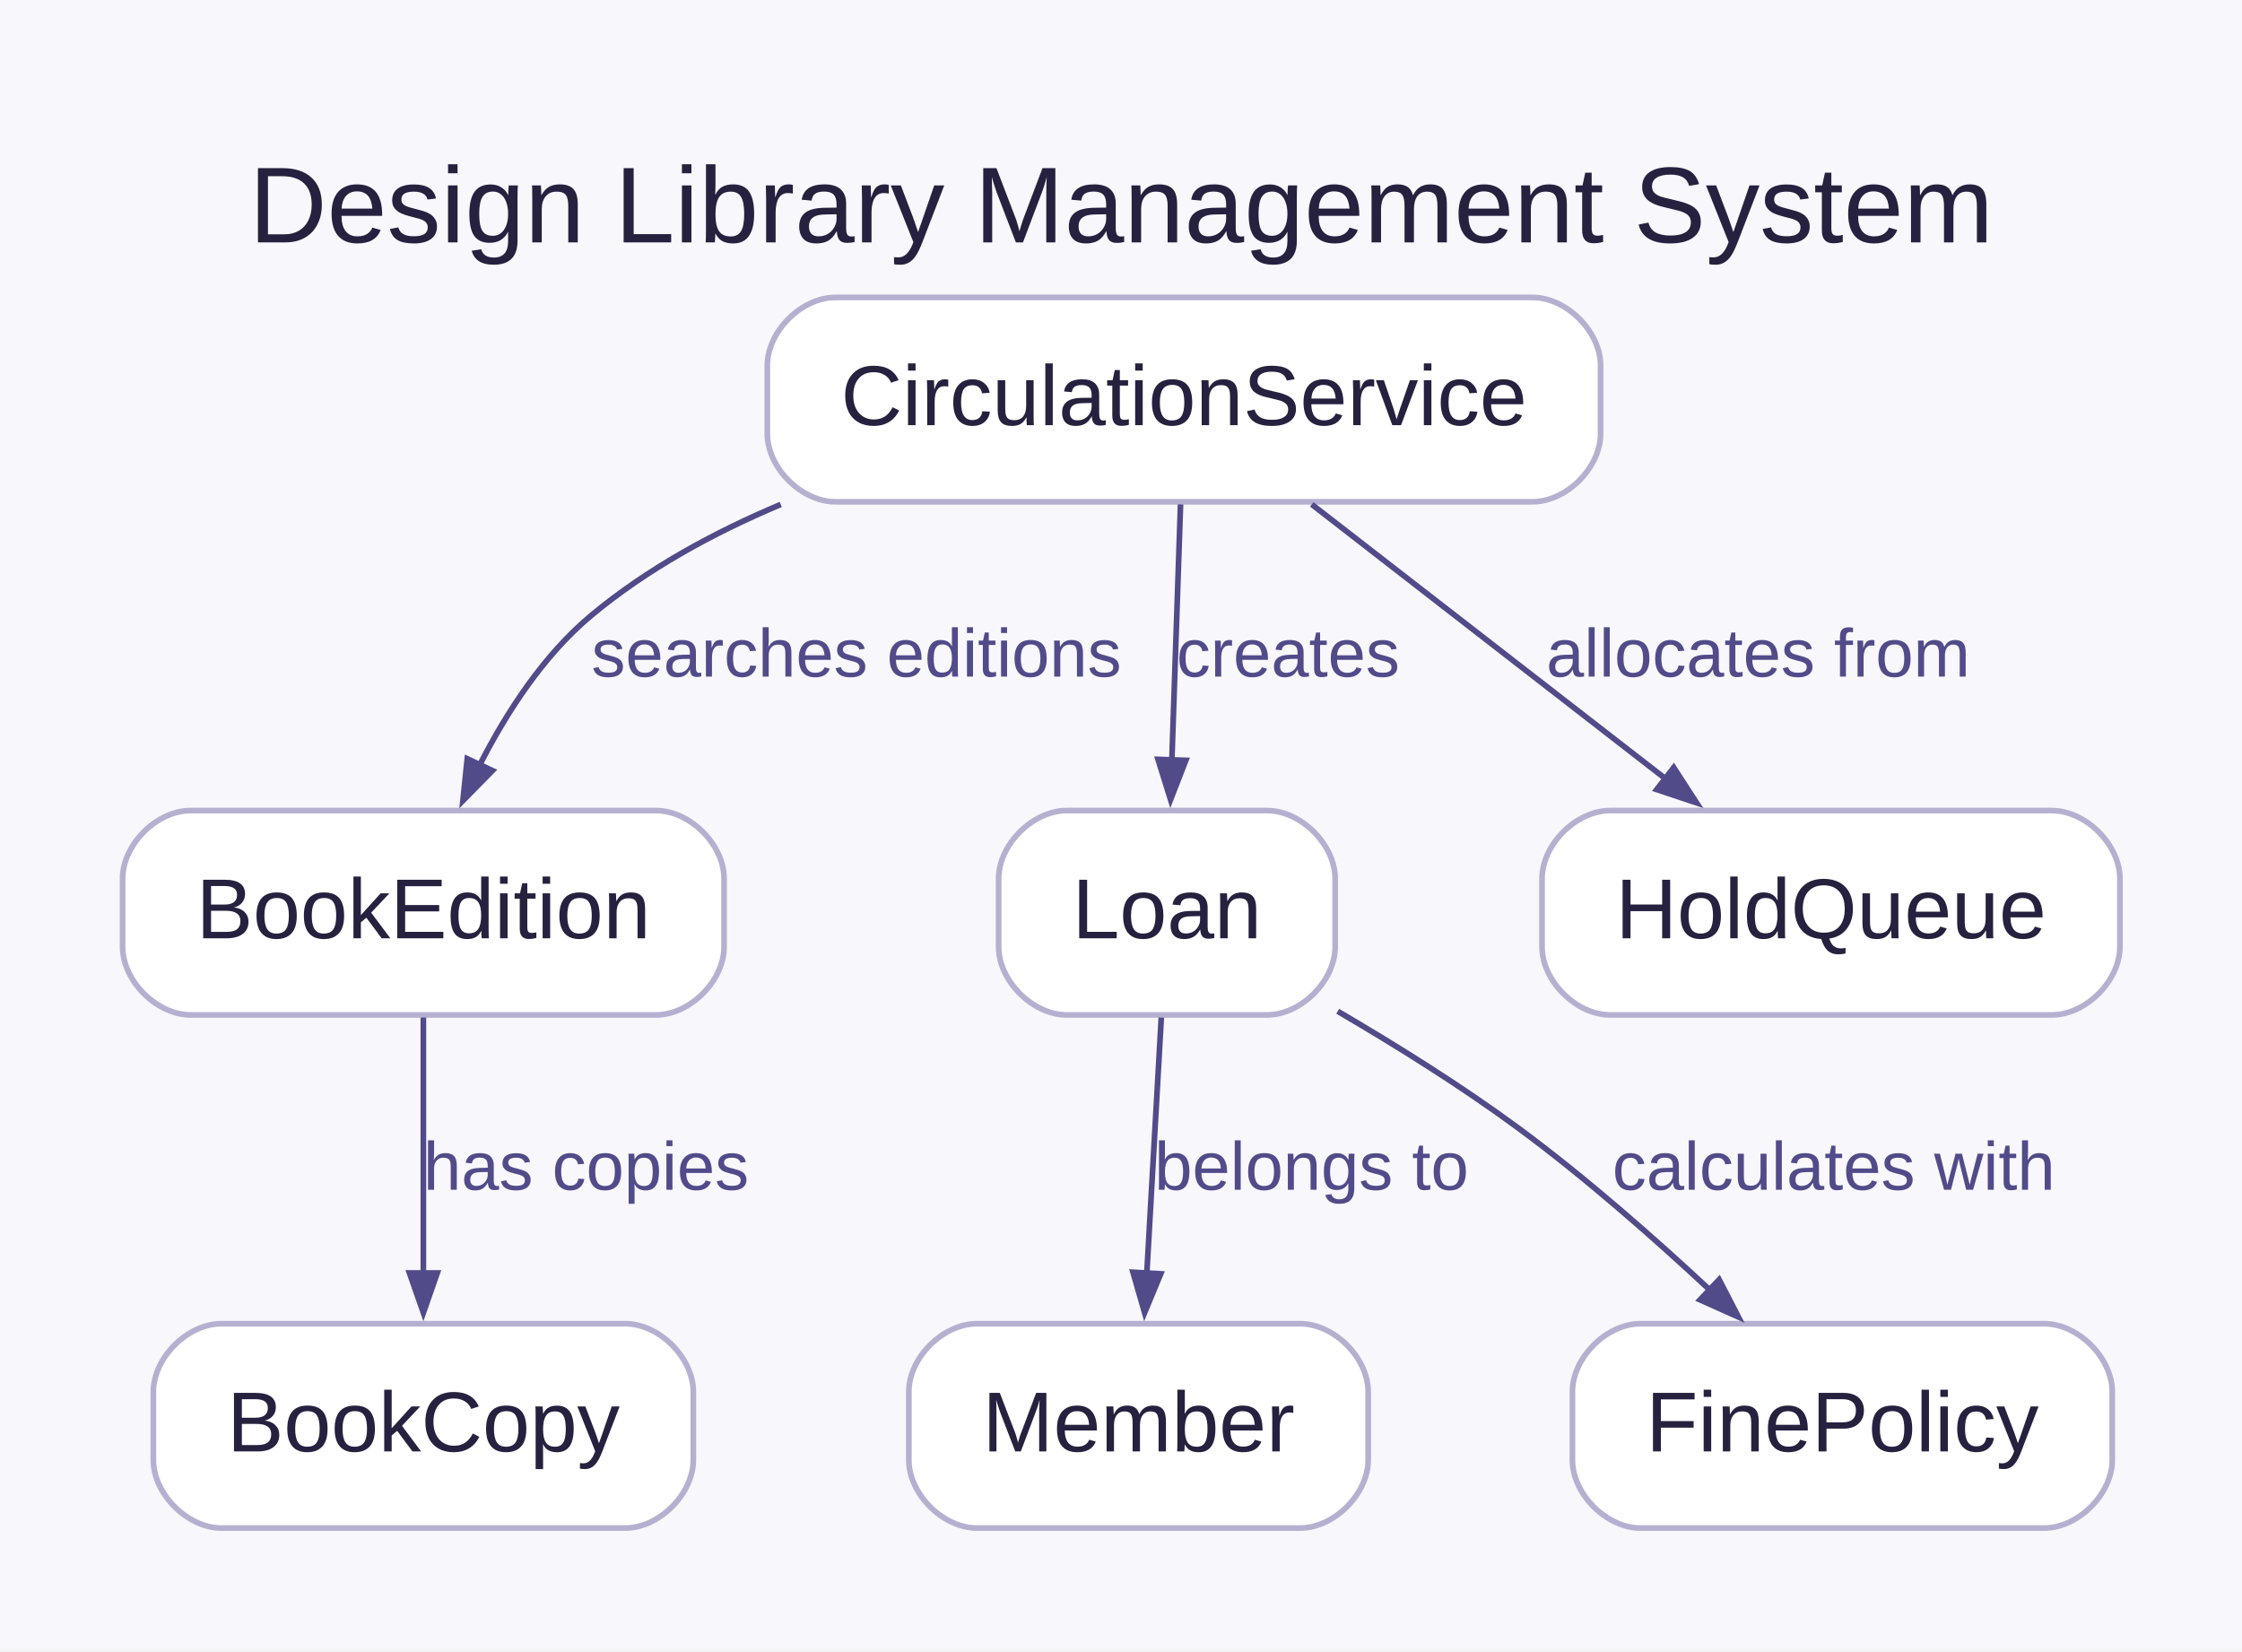
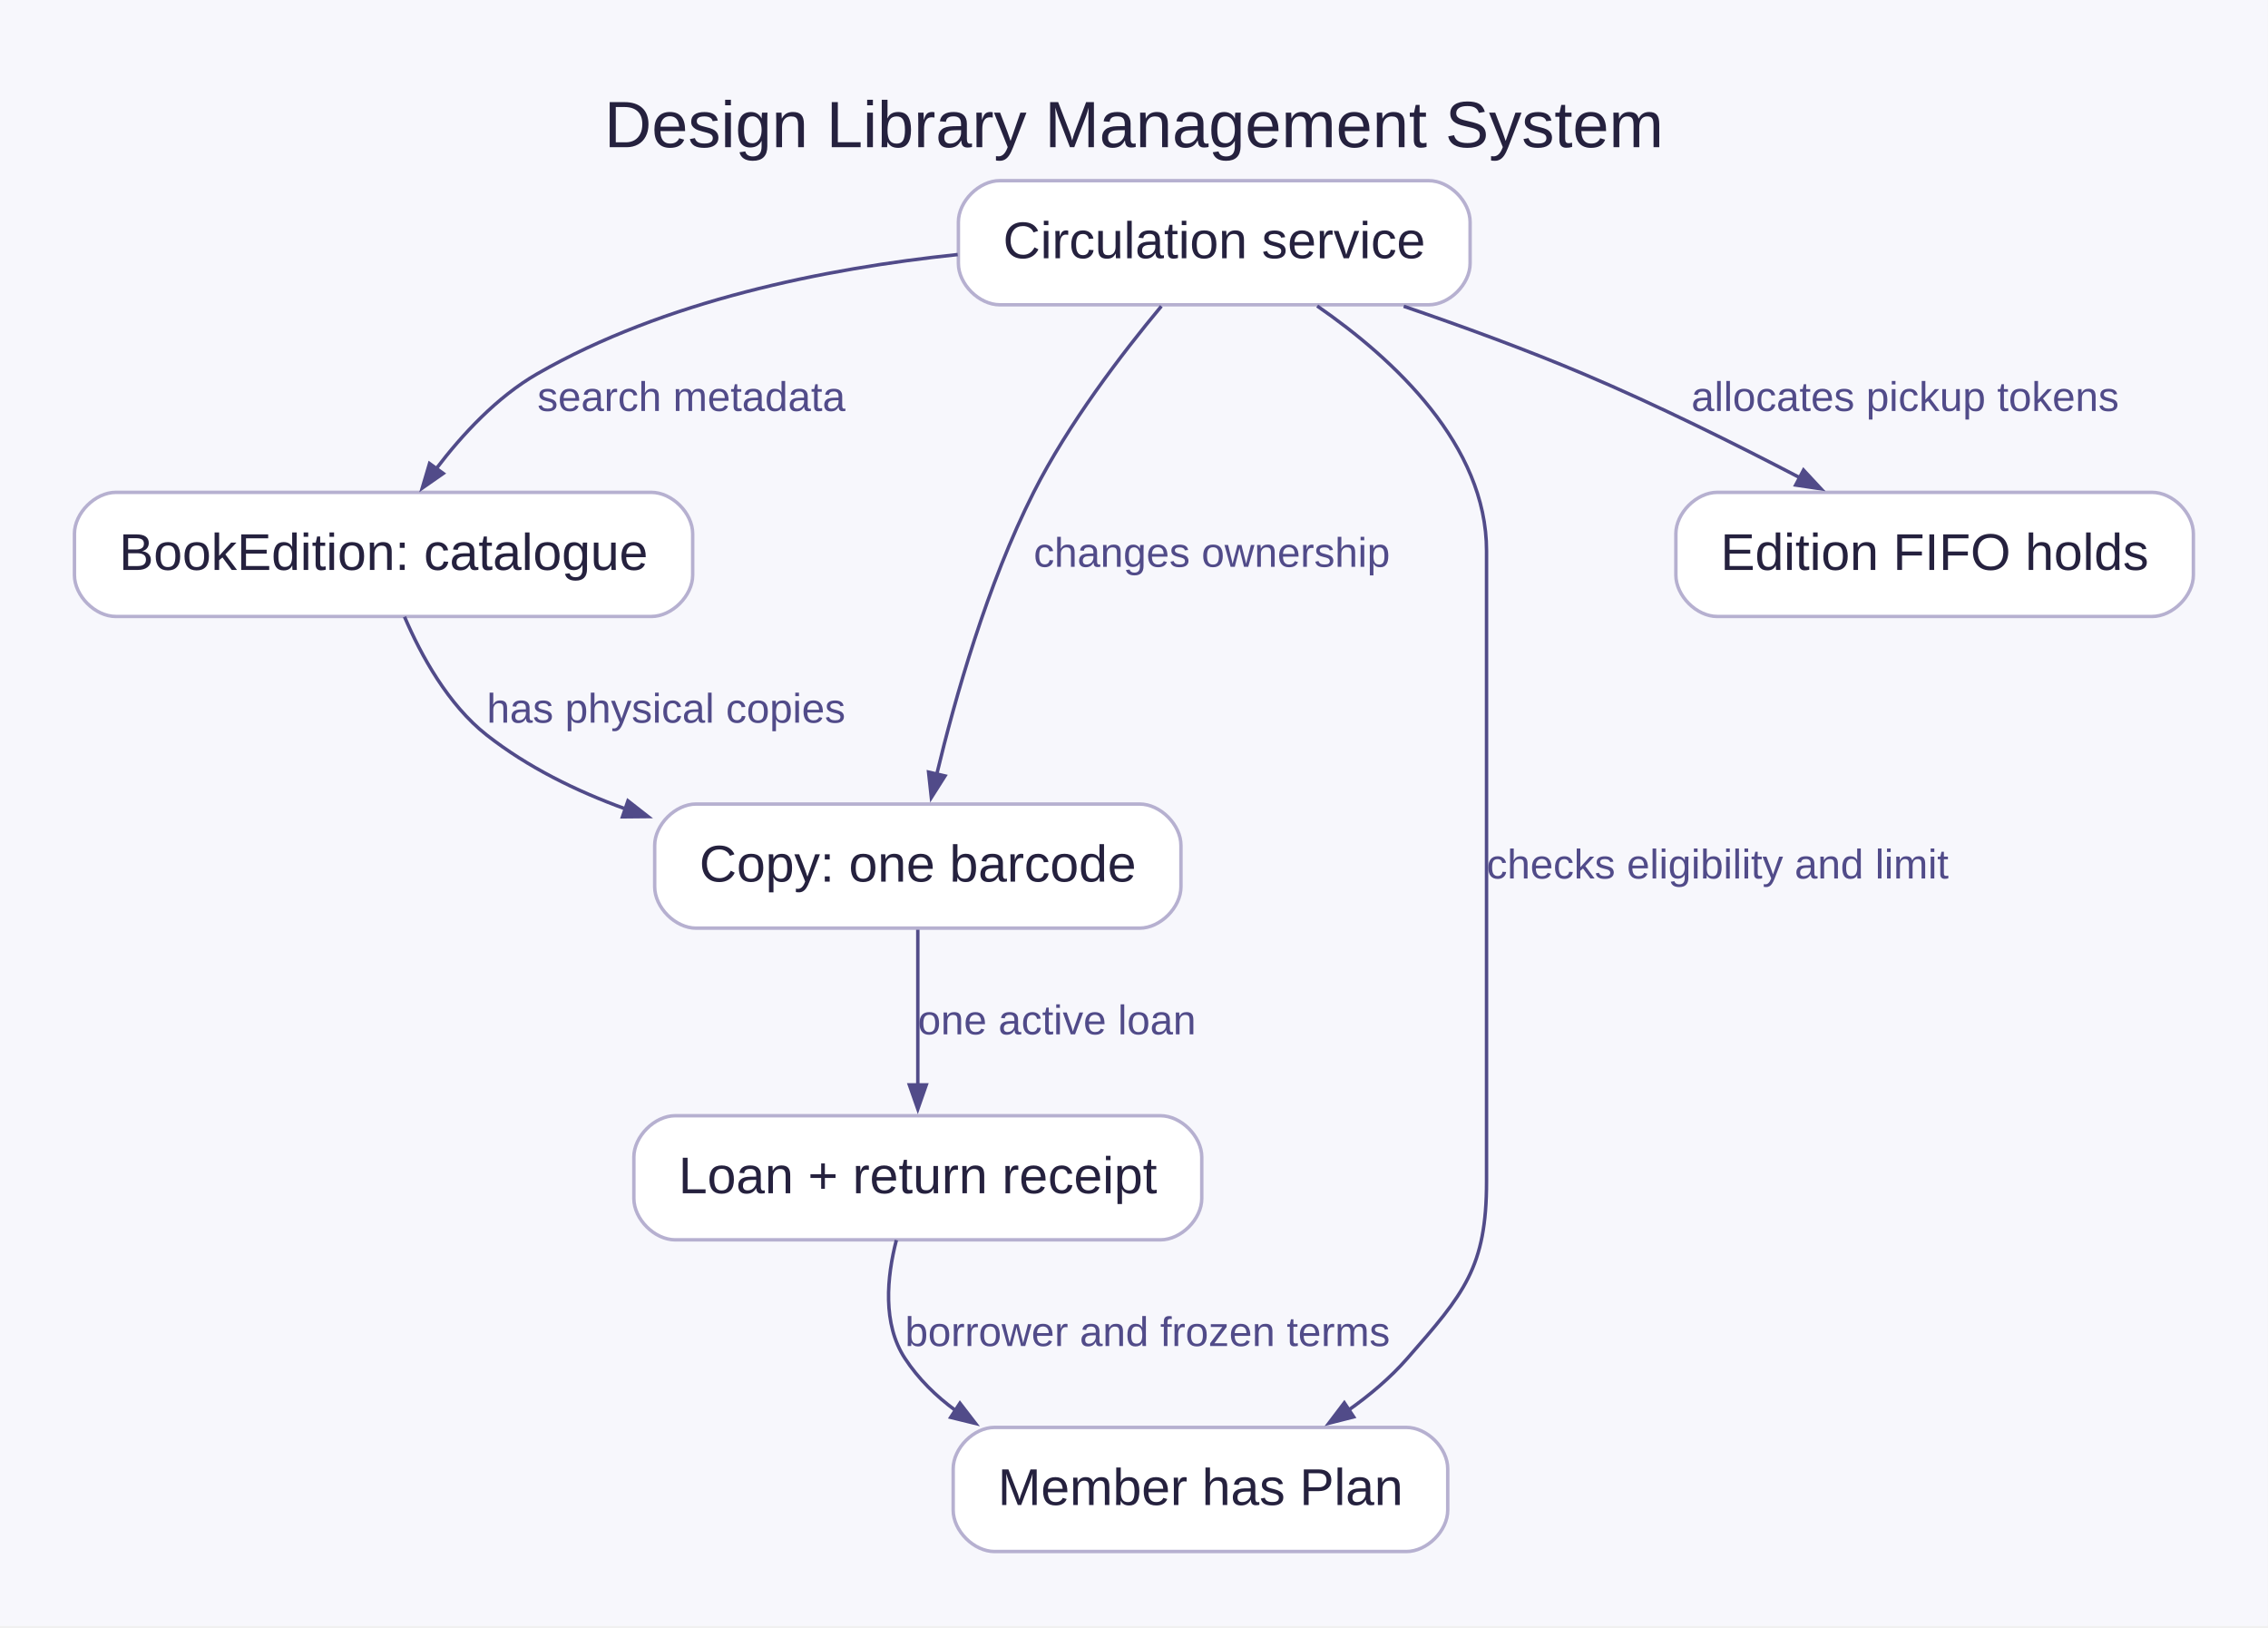
- <svg xmlns="http://www.w3.org/2000/svg" width="395pt" height="291pt" viewBox="0.00 0.00 395.00 291.00" role="img" aria-labelledby="answer-title answer-desc">
-   <g id="graph0" class="graph" transform="scale(1 1) rotate(0) translate(21.6 269.2)">
-     <polygon fill="#f7f7fc" stroke="none" points="-21.6,21.6 -21.6,-269.2 373.49,-269.2 373.49,21.6 -21.6,21.6" />
-     <text xml:space="preserve" text-anchor="middle" x="175.94" y="-226.5" font-family="Arial" font-size="19.00" fill="#25213e">Design Library Management System</text>
+ <svg xmlns="http://www.w3.org/2000/svg" width="658pt" height="472pt" viewBox="0.00 0.00 658.00 472.00" role="img" aria-labelledby="answer-title answer-desc">
+   <g id="graph0" class="graph" transform="scale(1 1) rotate(0) translate(21.6 450)">
+     <polygon fill="#f7f7fc" stroke="none" points="-21.6,21.6 -21.6,-450 636.35,-450 636.35,21.6 -21.6,21.6" />
+     <text xml:space="preserve" text-anchor="middle" x="307.38" y="-407.3" font-family="Arial" font-size="19.00" fill="#25213e">Design Library Management System</text>
    <g id="node1" class="node">
-       <path fill="#ffffff" stroke="#b6b0d0" d="M248.39,-216.8C248.39,-216.8 125.59,-216.8 125.59,-216.8 119.59,-216.8 113.59,-210.8 113.59,-204.8 113.59,-204.8 113.59,-192.8 113.59,-192.8 113.59,-186.8 119.59,-180.8 125.59,-180.8 125.59,-180.8 248.39,-180.8 248.39,-180.8 254.39,-180.8 260.39,-186.8 260.39,-192.8 260.39,-192.8 260.39,-204.8 260.39,-204.8 260.39,-210.8 254.39,-216.8 248.39,-216.8" />
-       <text xml:space="preserve" text-anchor="middle" x="186.99" y="-194.3" font-family="Arial" font-size="15.00" fill="#25213e">CirculationService</text>
+       <path fill="#ffffff" stroke="#b6b0d0" d="M392.91,-397.6C392.91,-397.6 268.45,-397.6 268.45,-397.6 262.45,-397.6 256.45,-391.6 256.45,-385.6 256.45,-385.6 256.45,-373.6 256.45,-373.6 256.45,-367.6 262.45,-361.6 268.45,-361.6 268.45,-361.6 392.91,-361.6 392.91,-361.6 398.91,-361.6 404.91,-367.6 404.91,-373.6 404.91,-373.6 404.91,-385.6 404.91,-385.6 404.91,-391.6 398.91,-397.6 392.91,-397.6" />
+       <text xml:space="preserve" text-anchor="middle" x="330.68" y="-375.1" font-family="Arial" font-size="15.00" fill="#25213e">Circulation service</text>
    </g>
    <g id="node2" class="node">
-       <path fill="#ffffff" stroke="#b6b0d0" d="M93.97,-126.4C93.97,-126.4 12,-126.4 12,-126.4 6,-126.4 0,-120.4 0,-114.4 0,-114.4 0,-102.4 0,-102.4 0,-96.4 6,-90.4 12,-90.4 12,-90.4 93.97,-90.4 93.97,-90.4 99.97,-90.4 105.97,-96.4 105.97,-102.4 105.97,-102.4 105.97,-114.4 105.97,-114.4 105.97,-120.4 99.97,-126.4 93.97,-126.4" />
-       <text xml:space="preserve" text-anchor="middle" x="52.99" y="-103.9" font-family="Arial" font-size="15.00" fill="#25213e">BookEdition</text>
+       <path fill="#ffffff" stroke="#b6b0d0" d="M167.36,-307.2C167.36,-307.2 12,-307.2 12,-307.2 6,-307.2 0,-301.2 0,-295.2 0,-295.2 0,-283.2 0,-283.2 0,-277.2 6,-271.2 12,-271.2 12,-271.2 167.36,-271.2 167.36,-271.2 173.36,-271.2 179.36,-277.2 179.36,-283.2 179.36,-283.2 179.36,-295.2 179.36,-295.2 179.36,-301.2 173.36,-307.2 167.36,-307.2" />
+       <text xml:space="preserve" text-anchor="middle" x="89.68" y="-284.7" font-family="Arial" font-size="15.00" fill="#25213e">BookEdition: catalogue</text>
    </g>
    <g id="edge1" class="edge">
-       <path fill="none" stroke="#514b89" d="M115.95,-180.33C104.01,-175.31 92.35,-168.92 82.6,-160.8 74.19,-153.8 67.66,-143.75 62.9,-134.4" />
-       <polygon fill="#514b89" stroke="#514b89" points="65.16,-133.44 59.96,-128.15 60.72,-135.53 65.16,-133.44" />
-       <text xml:space="preserve" text-anchor="middle" x="129.29" y="-150" font-family="Arial" font-size="12.00" fill="#514b89">searches editions</text>
+       <path fill="none" stroke="#514b89" d="M256.24,-376.17C217.71,-372.14 171.16,-362.76 134.3,-341.6 122.64,-334.91 112.53,-324.02 104.9,-313.98" />
+       <polygon fill="#514b89" stroke="#514b89" points="106.99,-312.69 100.91,-308.45 103.02,-315.56 106.99,-312.69" />
+       <text xml:space="preserve" text-anchor="middle" x="178.99" y="-330.8" font-family="Arial" font-size="12.00" fill="#514b89">search metadata</text>
+     </g>
+     <g id="node3" class="node">
+       <path fill="#ffffff" stroke="#b6b0d0" d="M309.02,-216.8C309.02,-216.8 180.34,-216.8 180.34,-216.8 174.34,-216.8 168.34,-210.8 168.34,-204.8 168.34,-204.8 168.34,-192.8 168.34,-192.8 168.34,-186.8 174.34,-180.8 180.34,-180.8 180.34,-180.8 309.02,-180.8 309.02,-180.8 315.02,-180.8 321.02,-186.8 321.02,-192.8 321.02,-192.8 321.02,-204.8 321.02,-204.8 321.02,-210.8 315.02,-216.8 309.02,-216.8" />
+       <text xml:space="preserve" text-anchor="middle" x="244.68" y="-194.3" font-family="Arial" font-size="15.00" fill="#25213e">Copy: one barcode</text>
+     </g>
+     <g id="edge3" class="edge">
+       <path fill="none" stroke="#514b89" d="M315.34,-361.19C303.82,-347.36 288.34,-327.1 278.28,-307.2 264.84,-280.61 255.48,-247.58 250.12,-225.23" />
+       <polygon fill="#514b89" stroke="#514b89" points="252.57,-224.95 248.6,-218.69 247.8,-226.06 252.57,-224.95" />
+       <text xml:space="preserve" text-anchor="middle" x="329.98" y="-285.6" font-family="Arial" font-size="12.00" fill="#514b89">changes ownership</text>
    </g>
    <g id="node4" class="node">
-       <path fill="#ffffff" stroke="#b6b0d0" d="M201.63,-126.4C201.63,-126.4 166.34,-126.4 166.34,-126.4 160.34,-126.4 154.34,-120.4 154.34,-114.4 154.34,-114.4 154.34,-102.4 154.34,-102.4 154.34,-96.4 160.34,-90.4 166.34,-90.4 166.34,-90.4 201.63,-90.4 201.63,-90.4 207.63,-90.4 213.63,-96.4 213.63,-102.4 213.63,-102.4 213.63,-114.4 213.63,-114.4 213.63,-120.4 207.63,-126.4 201.63,-126.4" />
-       <text xml:space="preserve" text-anchor="middle" x="183.99" y="-103.9" font-family="Arial" font-size="15.00" fill="#25213e">Loan</text>
+       <path fill="#ffffff" stroke="#b6b0d0" d="M386.42,-36C386.42,-36 266.94,-36 266.94,-36 260.94,-36 254.94,-30 254.94,-24 254.94,-24 254.94,-12 254.94,-12 254.94,-6 260.94,0 266.94,0 266.94,0 386.42,0 386.42,0 392.42,0 398.42,-6 398.42,-12 398.42,-12 398.42,-24 398.42,-24 398.42,-30 392.42,-36 386.42,-36" />
+       <text xml:space="preserve" text-anchor="middle" x="326.68" y="-13.5" font-family="Arial" font-size="15.00" fill="#25213e">Member has Plan</text>
    </g>
-     <g id="edge3" class="edge">
-       <path fill="none" stroke="#514b89" d="M186.39,-180.34C185.95,-167.38 185.35,-149.52 184.85,-134.96" />
-       <polygon fill="#514b89" stroke="#514b89" points="187.32,-135.25 184.63,-128.34 182.42,-135.42 187.32,-135.25" />
-       <text xml:space="preserve" text-anchor="middle" x="205.34" y="-150" font-family="Arial" font-size="12.00" fill="#514b89">creates</text>
+     <g id="edge4" class="edge">
+       <path fill="none" stroke="#514b89" d="M360.55,-361.25C382.92,-345.78 409.68,-320.87 409.68,-290.2 409.68,-290.2 409.68,-290.2 409.68,-107.4 409.68,-82.37 403.17,-74.82 386.68,-56 381.77,-50.39 375.79,-45.35 369.54,-40.94" />
+       <polygon fill="#514b89" stroke="#514b89" points="371.13,-39.05 363.94,-37.22 368.42,-43.13 371.13,-39.05" />
+       <text xml:space="preserve" text-anchor="middle" x="476.71" y="-195.2" font-family="Arial" font-size="12.00" fill="#514b89">checks eligibility and limit</text>
    </g>
    <g id="node6" class="node">
-       <path fill="#ffffff" stroke="#b6b0d0" d="M339.89,-126.4C339.89,-126.4 262.08,-126.4 262.08,-126.4 256.08,-126.4 250.08,-120.4 250.08,-114.4 250.08,-114.4 250.08,-102.4 250.08,-102.4 250.08,-96.4 256.08,-90.4 262.08,-90.4 262.08,-90.4 339.89,-90.4 339.89,-90.4 345.89,-90.4 351.89,-96.4 351.89,-102.4 351.89,-102.4 351.89,-114.4 351.89,-114.4 351.89,-120.4 345.89,-126.4 339.89,-126.4" />
-       <text xml:space="preserve" text-anchor="middle" x="300.99" y="-103.9" font-family="Arial" font-size="15.00" fill="#25213e">HoldQueue</text>
+       <path fill="#ffffff" stroke="#b6b0d0" d="M602.75,-307.2C602.75,-307.2 476.61,-307.2 476.61,-307.2 470.61,-307.2 464.61,-301.2 464.61,-295.2 464.61,-295.2 464.61,-283.2 464.61,-283.2 464.61,-277.2 470.61,-271.2 476.61,-271.2 476.61,-271.2 602.75,-271.2 602.75,-271.2 608.75,-271.2 614.75,-277.2 614.75,-283.2 614.75,-283.2 614.75,-295.2 614.75,-295.2 614.75,-301.2 608.75,-307.2 602.75,-307.2" />
+       <text xml:space="preserve" text-anchor="middle" x="539.68" y="-284.7" font-family="Arial" font-size="15.00" fill="#25213e">Edition FIFO holds</text>
+     </g>
+     <g id="edge7" class="edge">
+       <path fill="none" stroke="#514b89" d="M385.65,-361.17C402.52,-355.4 421.02,-348.64 437.68,-341.6 458.97,-332.6 482.01,-321.15 500.8,-311.34" />
+       <polygon fill="#514b89" stroke="#514b89" points="501.65,-313.66 506.7,-308.23 499.37,-309.32 501.65,-313.66" />
+       <text xml:space="preserve" text-anchor="middle" x="531.13" y="-330.8" font-family="Arial" font-size="12.00" fill="#514b89">allocates pickup tokens</text>
+     </g>
+     <g id="edge2" class="edge">
+       <path fill="none" stroke="#514b89" d="M95.76,-271.11C100.59,-259.85 108.41,-245.6 119.62,-236.8 131.42,-227.54 145.48,-220.6 159.85,-215.39" />
+       <polygon fill="#514b89" stroke="#514b89" points="160.58,-217.73 166.42,-213.16 159,-213.09 160.58,-217.73" />
+       <text xml:space="preserve" text-anchor="middle" x="171.65" y="-240.4" font-family="Arial" font-size="12.00" fill="#514b89">has physical copies</text>
+     </g>
+     <g id="node5" class="node">
+       <path fill="#ffffff" stroke="#b6b0d0" d="M315.06,-126.4C315.06,-126.4 174.3,-126.4 174.3,-126.4 168.3,-126.4 162.3,-120.4 162.3,-114.4 162.3,-114.4 162.3,-102.4 162.3,-102.4 162.3,-96.4 168.3,-90.4 174.3,-90.4 174.3,-90.4 315.06,-90.4 315.06,-90.4 321.06,-90.4 327.06,-96.4 327.06,-102.4 327.06,-102.4 327.06,-114.4 327.06,-114.4 327.06,-120.4 321.06,-126.4 315.06,-126.4" />
+       <text xml:space="preserve" text-anchor="middle" x="244.68" y="-103.9" font-family="Arial" font-size="15.00" fill="#25213e">Loan + return receipt</text>
    </g>
    <g id="edge5" class="edge">
-       <path fill="none" stroke="#514b89" d="M209.51,-180.34C227.39,-166.47 252.51,-146.99 271.91,-131.95" />
-       <polygon fill="#514b89" stroke="#514b89" points="273.28,-133.98 277.31,-127.76 270.28,-130.11 273.28,-133.98" />
-       <text xml:space="preserve" text-anchor="middle" x="288.16" y="-150" font-family="Arial" font-size="12.00" fill="#514b89">allocates from</text>
-     </g>
-     <g id="node3" class="node">
-       <path fill="#ffffff" stroke="#b6b0d0" d="M88.55,-36C88.55,-36 17.42,-36 17.42,-36 11.42,-36 5.42,-30 5.42,-24 5.42,-24 5.42,-12 5.42,-12 5.42,-6 11.42,0 17.42,0 17.42,0 88.55,0 88.55,0 94.55,0 100.55,-6 100.55,-12 100.55,-12 100.55,-24 100.55,-24 100.55,-30 94.55,-36 88.55,-36" />
-       <text xml:space="preserve" text-anchor="middle" x="52.99" y="-13.5" font-family="Arial" font-size="15.00" fill="#25213e">BookCopy</text>
-     </g>
-     <g id="edge2" class="edge">
-       <path fill="none" stroke="#514b89" d="M52.99,-89.94C52.99,-76.98 52.99,-59.12 52.99,-44.56" />
-       <polygon fill="#514b89" stroke="#514b89" points="55.44,-44.94 52.99,-37.94 50.54,-44.94 55.44,-44.94" />
-       <text xml:space="preserve" text-anchor="middle" x="81.67" y="-59.6" font-family="Arial" font-size="12.00" fill="#514b89">has copies</text>
-     </g>
-     <g id="node5" class="node">
-       <path fill="#ffffff" stroke="#b6b0d0" d="M207.45,-36C207.45,-36 150.52,-36 150.52,-36 144.52,-36 138.52,-30 138.52,-24 138.52,-24 138.52,-12 138.52,-12 138.52,-6 144.52,0 150.52,0 150.52,0 207.45,0 207.45,0 213.45,0 219.45,-6 219.45,-12 219.45,-12 219.45,-24 219.45,-24 219.45,-30 213.45,-36 207.45,-36" />
-       <text xml:space="preserve" text-anchor="middle" x="178.99" y="-13.5" font-family="Arial" font-size="15.00" fill="#25213e">Member</text>
-     </g>
-     <g id="edge4" class="edge">
-       <path fill="none" stroke="#514b89" d="M183,-89.94C182.27,-76.98 181.26,-59.12 180.43,-44.56" />
-       <polygon fill="#514b89" stroke="#514b89" points="182.9,-44.79 180.06,-37.94 178.01,-45.07 182.9,-44.79" />
-       <text xml:space="preserve" text-anchor="middle" x="209.47" y="-59.6" font-family="Arial" font-size="12.00" fill="#514b89">belongs to</text>
-     </g>
-     <g id="node7" class="node">
-       <path fill="#ffffff" stroke="#b6b0d0" d="M338.54,-36C338.54,-36 267.43,-36 267.43,-36 261.43,-36 255.43,-30 255.43,-24 255.43,-24 255.43,-12 255.43,-12 255.43,-6 261.43,0 267.43,0 267.43,0 338.54,0 338.54,0 344.54,0 350.54,-6 350.54,-12 350.54,-12 350.54,-24 350.54,-24 350.54,-30 344.54,-36 338.54,-36" />
-       <text xml:space="preserve" text-anchor="middle" x="302.99" y="-13.5" font-family="Arial" font-size="15.00" fill="#25213e">FinePolicy</text>
+       <path fill="none" stroke="#514b89" d="M244.68,-180.34C244.68,-167.38 244.68,-149.52 244.68,-134.96" />
+       <polygon fill="#514b89" stroke="#514b89" points="247.13,-135.34 244.68,-128.34 242.23,-135.34 247.13,-135.34" />
+       <text xml:space="preserve" text-anchor="middle" x="285.04" y="-150" font-family="Arial" font-size="12.00" fill="#514b89">one active loan</text>
    </g>
    <g id="edge6" class="edge">
-       <path fill="none" stroke="#514b89" d="M214.08,-91.04C224.47,-84.97 236,-77.77 245.99,-70.4 257.71,-61.75 269.81,-51.11 279.83,-41.77" />
-       <polygon fill="#514b89" stroke="#514b89" points="281.28,-43.77 284.68,-37.18 277.91,-40.21 281.28,-43.77" />
-       <text xml:space="preserve" text-anchor="middle" x="301.47" y="-59.6" font-family="Arial" font-size="12.00" fill="#514b89">calculates with</text>
+       <path fill="none" stroke="#514b89" d="M238.46,-90.33C235.7,-79.63 234.37,-66.02 240.96,-56 244.86,-50.06 249.94,-45.07 255.68,-40.88" />
+       <polygon fill="#514b89" stroke="#514b89" points="256.9,-43.02 261.43,-37.14 254.22,-38.91 256.9,-43.02" />
+       <text xml:space="preserve" text-anchor="middle" x="311.32" y="-59.6" font-family="Arial" font-size="12.00" fill="#514b89">borrower and frozen terms</text>
    </g>
  </g>
</svg>
